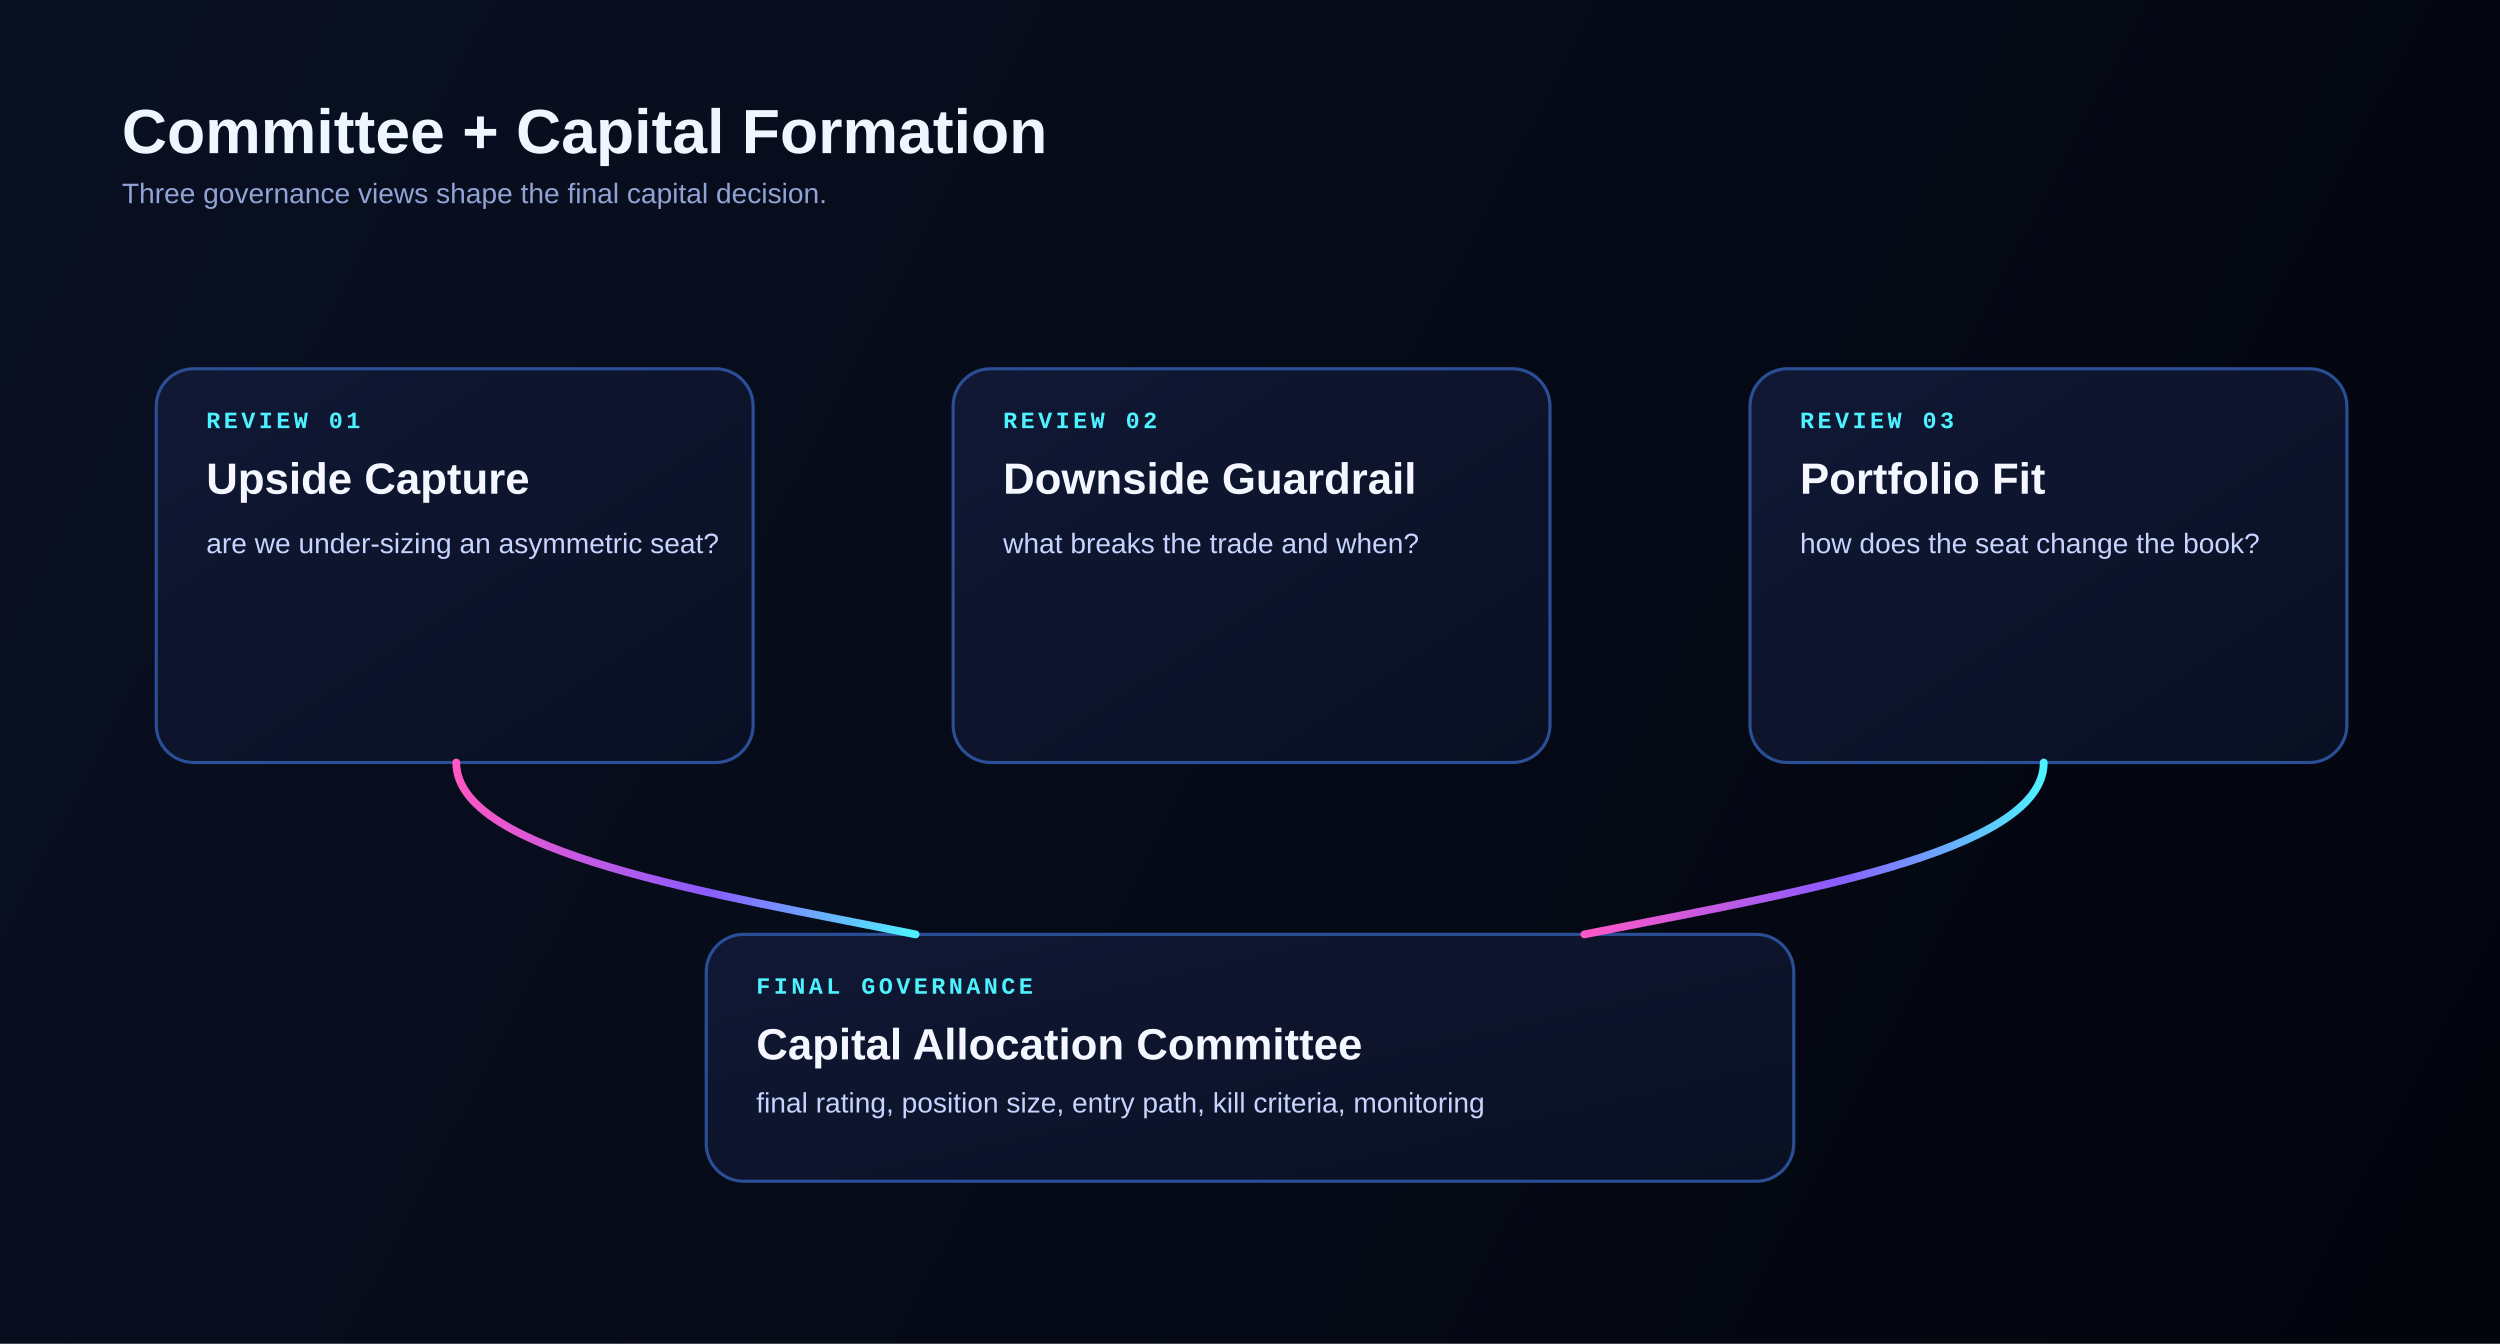
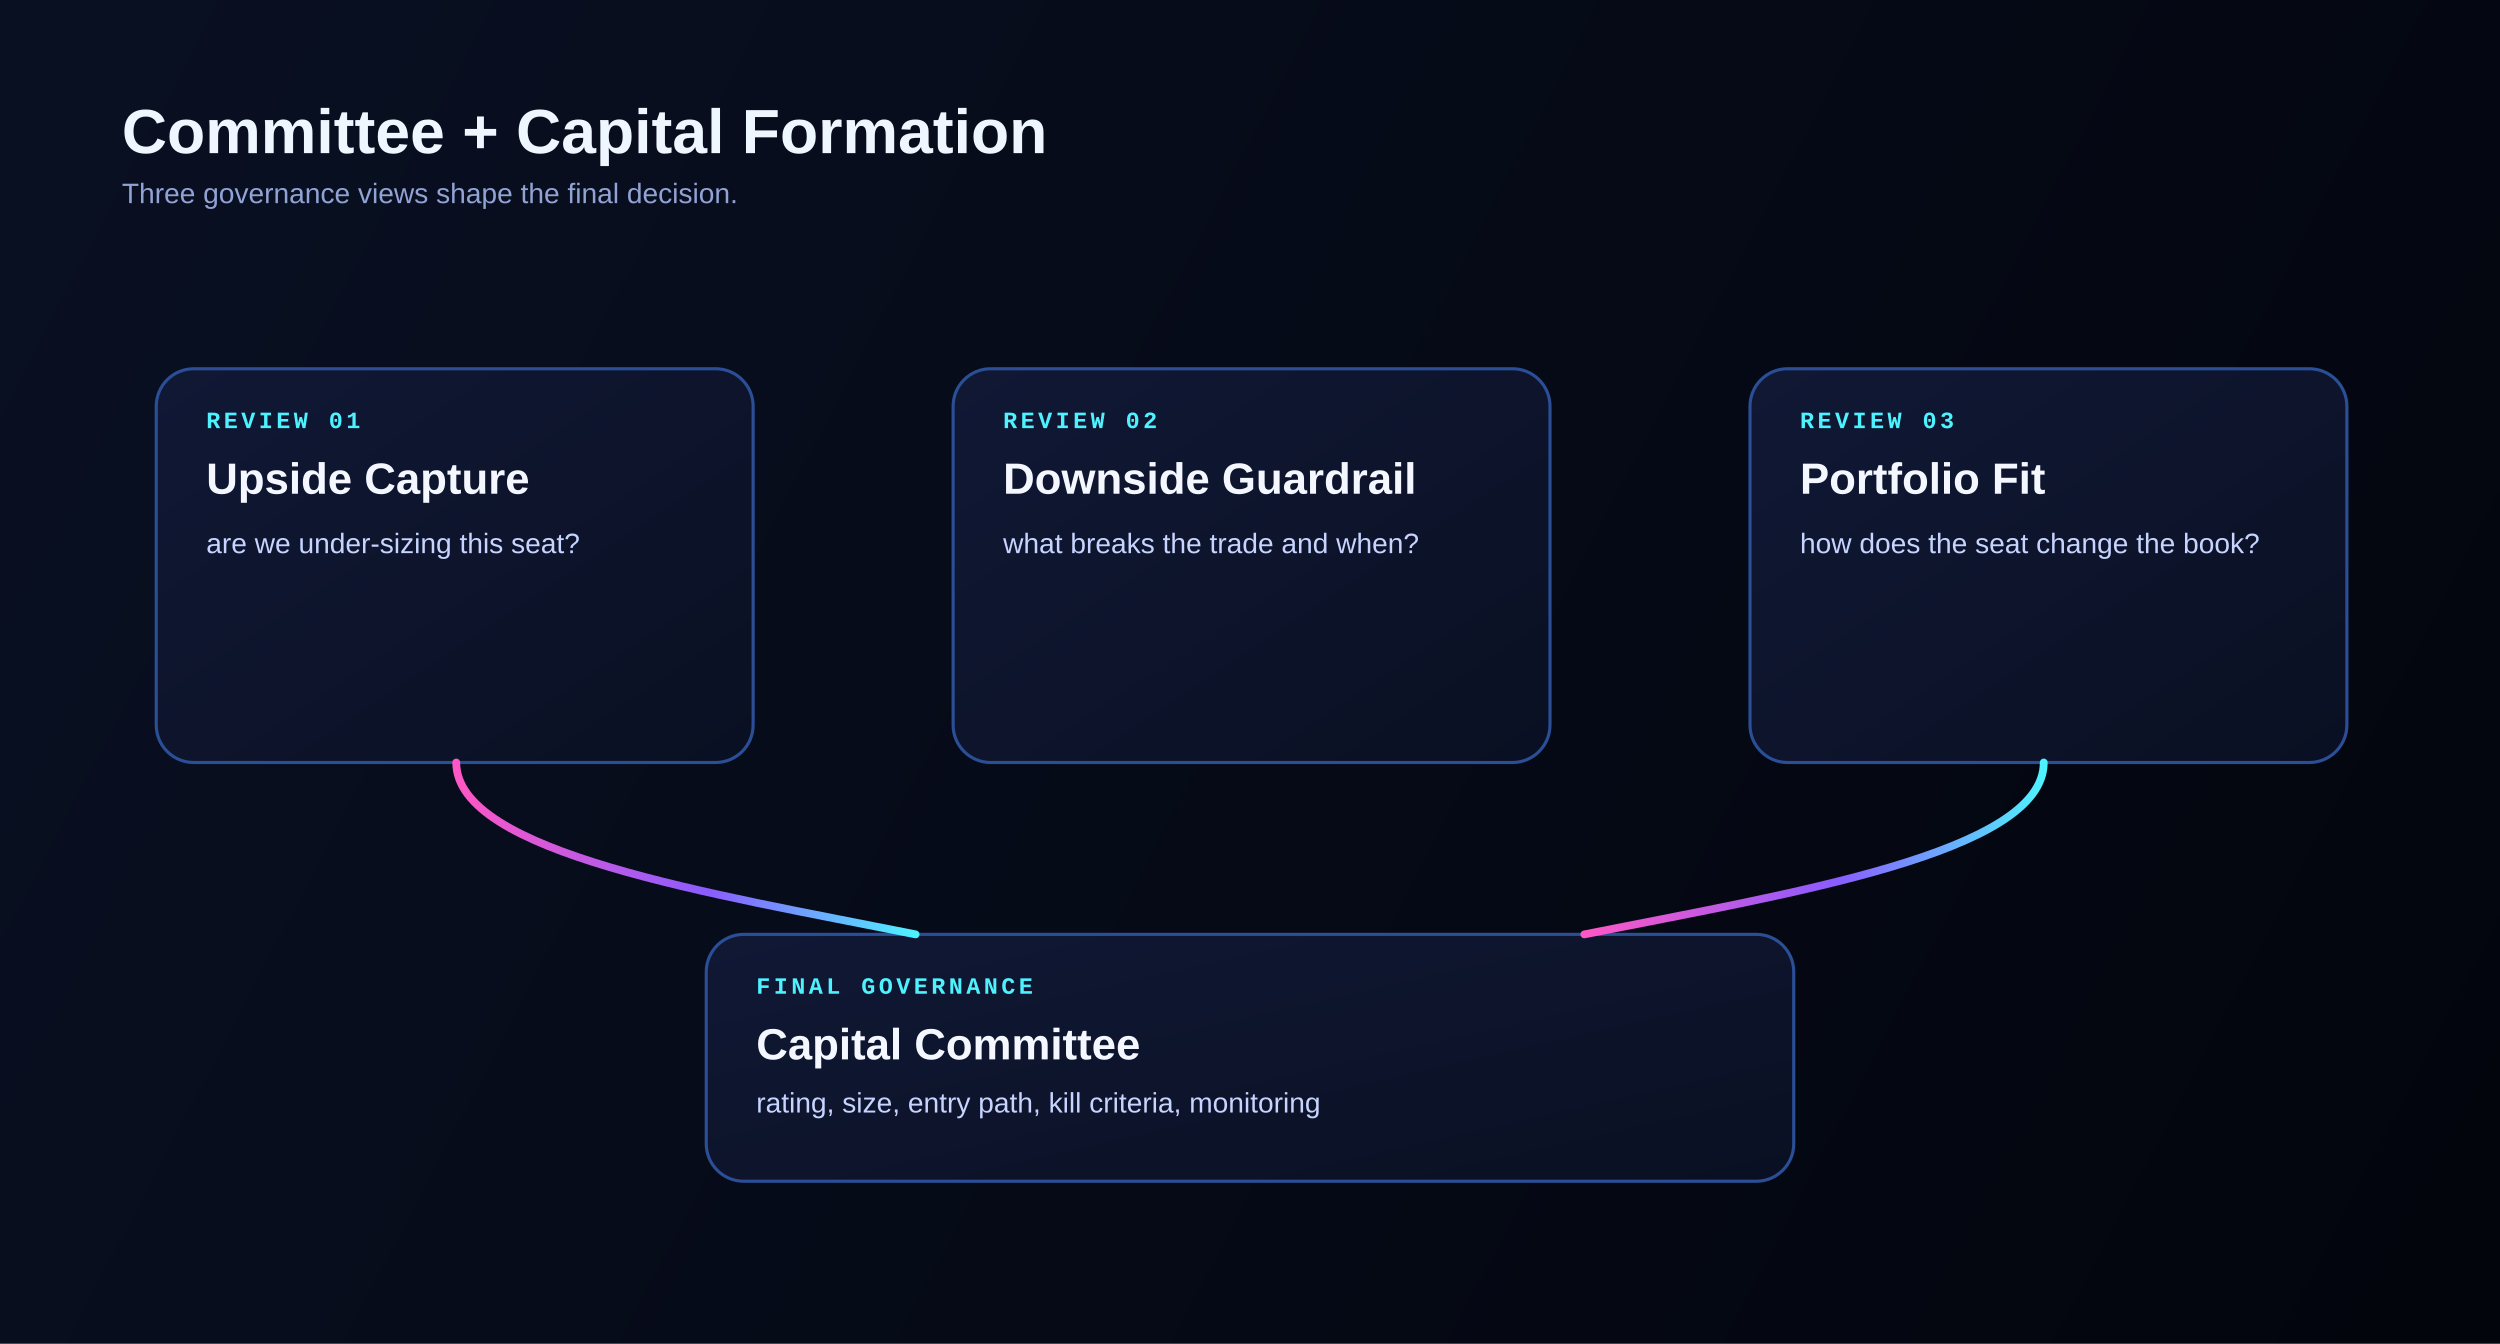
<svg xmlns="http://www.w3.org/2000/svg" width="1600" height="860" viewBox="0 0 1600 860" role="img" aria-labelledby="title desc">
  <defs>
    <linearGradient id="cc-bg" x1="36" y1="30" x2="1560" y2="830" gradientUnits="userSpaceOnUse">
      <stop offset="0%" stop-color="#091022" />
      <stop offset="100%" stop-color="#03050d" />
    </linearGradient>
    <linearGradient id="cc-panel" x1="0%" y1="0%" x2="100%" y2="100%">
      <stop offset="0%" stop-color="#101835" />
      <stop offset="100%" stop-color="#0a1022" />
    </linearGradient>
    <linearGradient id="cc-line" x1="0%" y1="0%" x2="100%" y2="0%">
      <stop offset="0%" stop-color="#ff57c5" />
      <stop offset="55%" stop-color="#8a5cff" />
      <stop offset="100%" stop-color="#4ef2ff" />
    </linearGradient>
    <style>
      .title { font: 700 40px Arial, Helvetica, sans-serif; fill: #eef6ff; }
      .subtitle { font: 400 18px Arial, Helvetica, sans-serif; fill: #91a2d4; }
      .label { font: 700 15px "Courier New", monospace; fill: #4ef2ff; letter-spacing: 2.2px; }
      .heading { font: 700 28px Arial, Helvetica, sans-serif; fill: #f4f7ff; }
      .body { font: 400 18px Arial, Helvetica, sans-serif; fill: #c6d4ff; }
      .panel { fill: url(#cc-panel); stroke: #2a4f97; stroke-width: 2; }
      .line { fill: none; stroke: url(#cc-line); stroke-width: 5; stroke-linecap: round; stroke-linejoin: round; }
    </style>
  </defs>
  <rect width="1600" height="860" fill="url(#cc-bg)" />
  <text x="78" y="98" class="title">Committee + Capital Formation</text>
-   <text x="78" y="130" class="subtitle">Three governance views shape the final capital decision.</text>
+   <text x="78" y="130" class="subtitle">Three governance views shape the final decision.</text>
  <rect x="100" y="236" width="382" height="252" rx="24" class="panel" />
  <text x="132" y="274" class="label">REVIEW 01</text>
  <text x="132" y="316" class="heading">Upside Capture</text>
-   <text x="132" y="354" class="body">are we under-sizing an asymmetric seat?</text>
+   <text x="132" y="354" class="body">are we under-sizing this seat?</text>
  <rect x="610" y="236" width="382" height="252" rx="24" class="panel" />
  <text x="642" y="274" class="label">REVIEW 02</text>
  <text x="642" y="316" class="heading">Downside Guardrail</text>
  <text x="642" y="354" class="body">what breaks the trade and when?</text>
  <rect x="1120" y="236" width="382" height="252" rx="24" class="panel" />
  <text x="1152" y="274" class="label">REVIEW 03</text>
  <text x="1152" y="316" class="heading">Portfolio Fit</text>
  <text x="1152" y="354" class="body">how does the seat change the book?</text>
  <rect x="452" y="598" width="696" height="158" rx="24" class="panel" />
  <text x="484" y="636" class="label">FINAL GOVERNANCE</text>
-   <text x="484" y="678" class="heading">Capital Allocation Committee</text>
-   <text x="484" y="712" class="body">final rating, position size, entry path, kill criteria, monitoring</text>
+   <text x="484" y="678" class="heading">Capital Committee</text>
+   <text x="484" y="712" class="body">rating, size, entry path, kill criteria, monitoring</text>
  <path d="M292 488C292 546 456 572 586 598" class="line" />
  <path d="M800 488V598" class="line" />
  <path d="M1308 488C1308 546 1144 572 1014 598" class="line" />
</svg>
